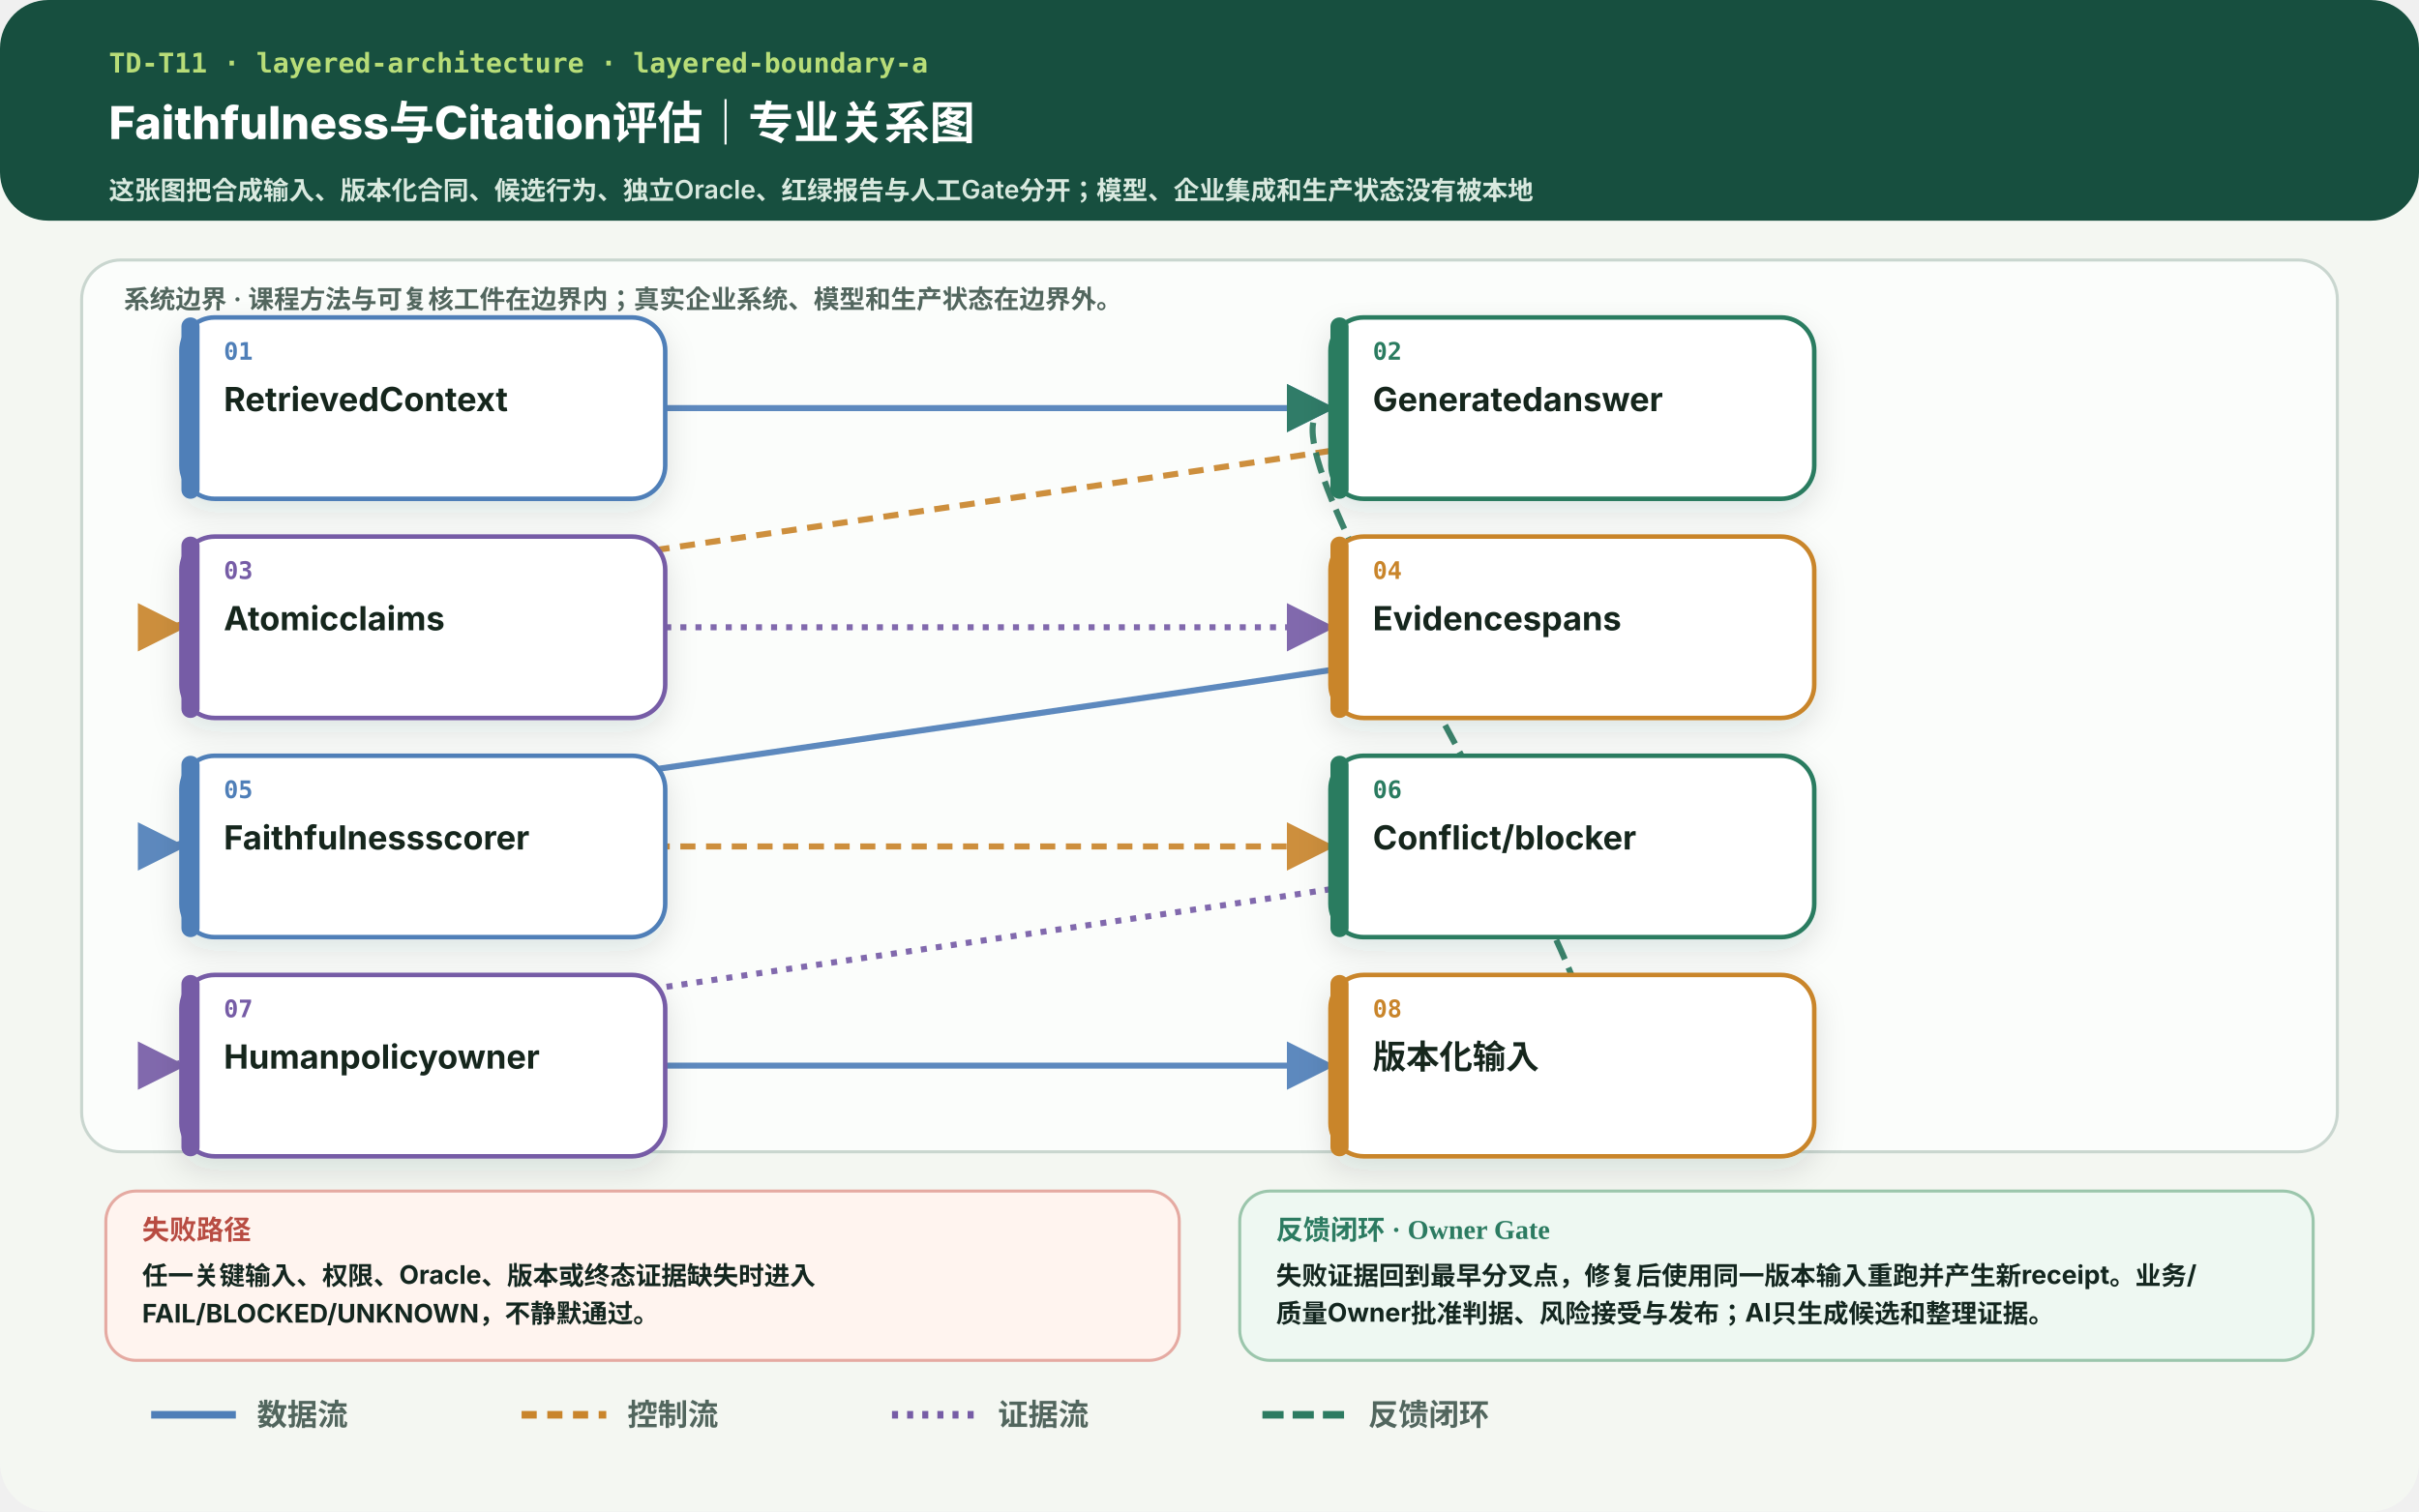
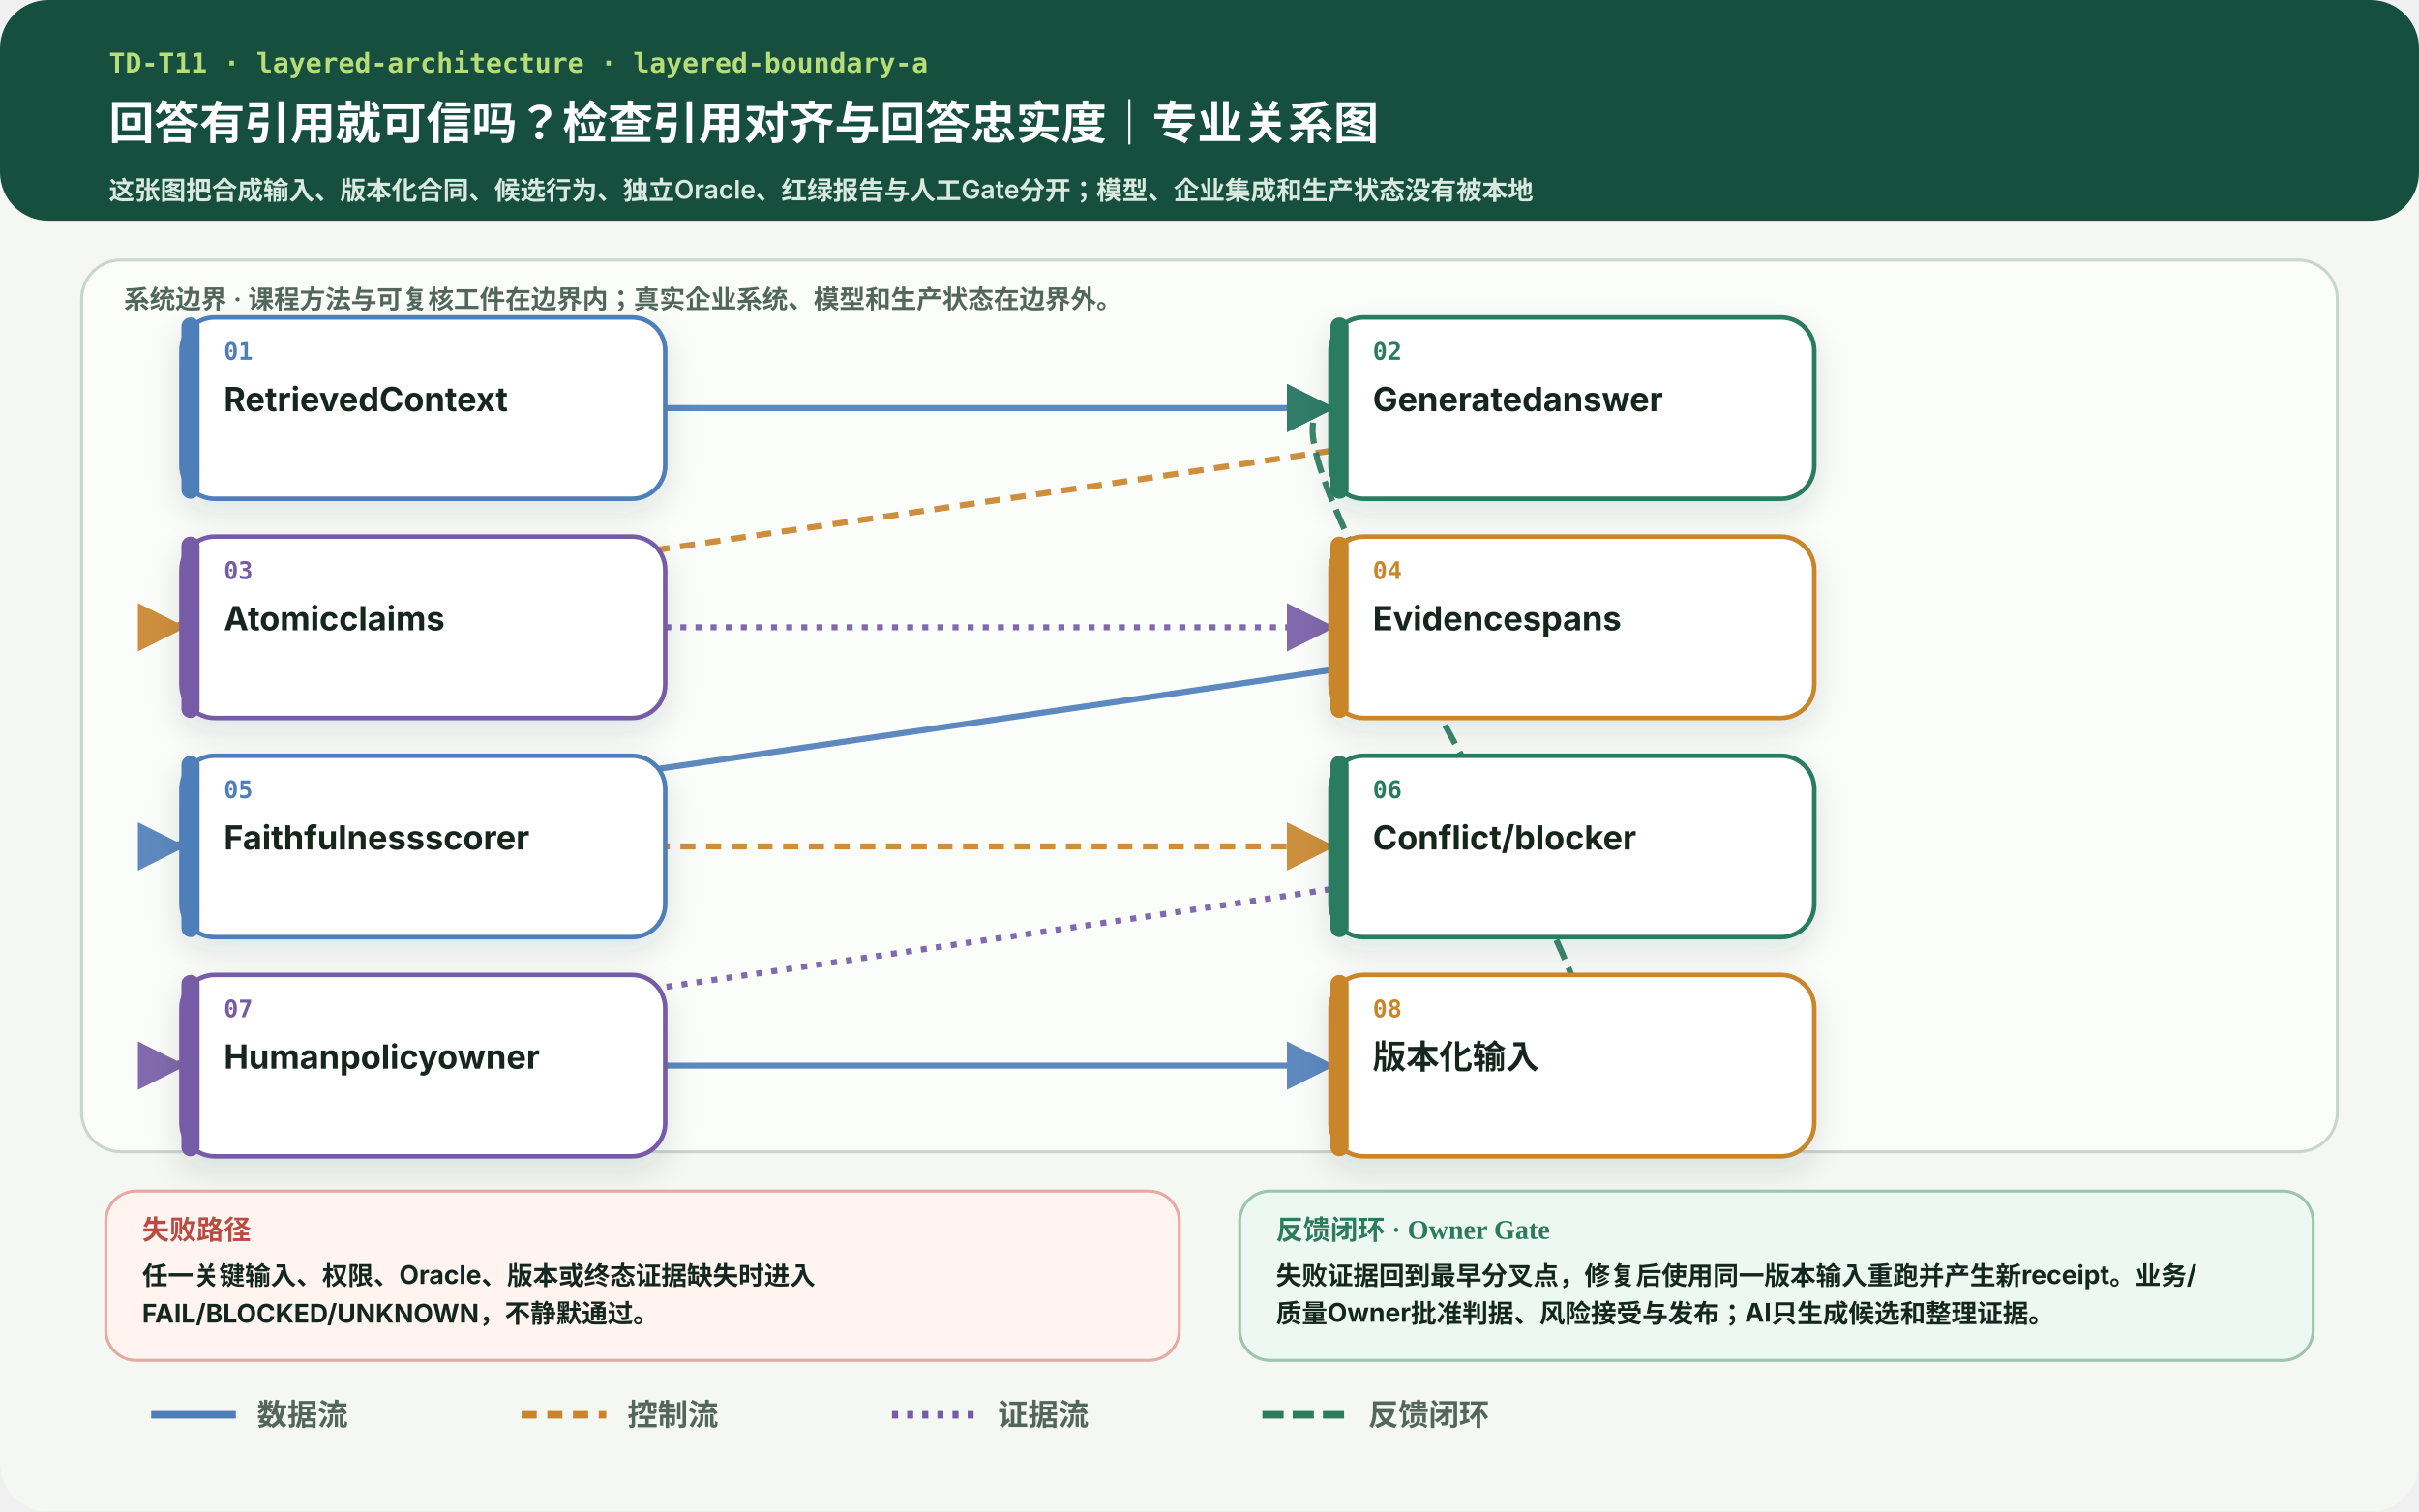
<svg xmlns="http://www.w3.org/2000/svg" role="img" aria-labelledby="title desc" viewBox="0 0 1600 1000" width="1600" height="1000">
  <defs>
    <filter id="shadow" x="-15%" y="-15%" width="130%" height="140%">
      <feDropShadow dx="0" dy="8" stdDeviation="10" flood-color="#173f32" flood-opacity="0.12" />
    </filter>
    <marker id="arrow-data" viewBox="0 0 10 10" refX="9" refY="5" markerWidth="8" markerHeight="8" orient="auto-start-reverse">
      <path d="M 0 0 L 10 5 L 0 10 z" fill="#4f7fb8" />
    </marker>
    <marker id="arrow-control" viewBox="0 0 10 10" refX="9" refY="5" markerWidth="8" markerHeight="8" orient="auto-start-reverse">
      <path d="M 0 0 L 10 5 L 0 10 z" fill="#c9852c" />
    </marker>
    <marker id="arrow-evidence" viewBox="0 0 10 10" refX="9" refY="5" markerWidth="8" markerHeight="8" orient="auto-start-reverse">
      <path d="M 0 0 L 10 5 L 0 10 z" fill="#765ca6" />
    </marker>
    <marker id="arrow-feedback" viewBox="0 0 10 10" refX="9" refY="5" markerWidth="8" markerHeight="8" orient="auto-start-reverse">
      <path d="M 0 0 L 10 5 L 0 10 z" fill="#2c7b61" />
    </marker>
  </defs>
  <rect width="1600" height="1000" rx="32" fill="#f4f7f2" />
  <rect x="0" y="0" width="1600" height="146" rx="32" fill="#174f3f" />
  <text x="72" y="48" font-family="ui-monospace,SFMono-Regular,Menlo,monospace" font-size="18" font-weight="800" fill="#b8dd78">TD-T11 · layered-architecture · layered-boundary-a</text>
-   <text x="72" y="92" text-anchor="start" font-family="-apple-system,BlinkMacSystemFont,'Segoe UI','PingFang SC',sans-serif" font-size="30" font-weight="800" fill="#ffffff">Faithfulness与Citation评估｜专业关系图</text>
+   <text x="72" y="92" text-anchor="start" font-family="-apple-system,BlinkMacSystemFont,'Segoe UI','PingFang SC',sans-serif" font-size="30" font-weight="800" fill="#ffffff">回答有引用就可信吗？检查引用对齐与回答忠实度｜专业关系图</text>
  <text x="72" y="132" text-anchor="start" font-family="-apple-system,BlinkMacSystemFont,'Segoe UI','PingFang SC',sans-serif" font-size="17" font-weight="600" fill="#d9e9df">这张图把合成输入、版本化合同、候选行为、独立Oracle、红绿报告与人工Gate分开；模型、企业集成和生产状态没有被本地</text>
  <rect x="54" y="172" width="1492" height="590" rx="26" fill="#fbfdfb" stroke="#c9d6cf" stroke-width="2" />
  <text x="82" y="204" font-size="17" font-weight="800" fill="#52665e">系统边界 · 课程方法与可复核工件在边界内；真实企业系统、模型和生产状态在边界外。</text>
  <path d="M 280 270 C 355 270, 805 270, 880 270" fill="none" stroke="#4f7fb8" stroke-width="4" stroke-dasharray="" marker-end="url(#arrow-data)" opacity="0.92" />
  <path d="M 1040 270 C 1115 270, 45 415, 120 415" fill="none" stroke="#c9852c" stroke-width="4" stroke-dasharray="10 7" marker-end="url(#arrow-control)" opacity="0.92" />
  <path d="M 280 415 C 355 415, 805 415, 880 415" fill="none" stroke="#765ca6" stroke-width="4" stroke-dasharray="4 6" marker-end="url(#arrow-evidence)" opacity="0.92" />
  <path d="M 1040 415 C 1115 415, 45 560, 120 560" fill="none" stroke="#4f7fb8" stroke-width="4" stroke-dasharray="" marker-end="url(#arrow-data)" opacity="0.92" />
  <path d="M 280 560 C 355 560, 805 560, 880 560" fill="none" stroke="#c9852c" stroke-width="4" stroke-dasharray="10 7" marker-end="url(#arrow-control)" opacity="0.92" />
  <path d="M 1040 560 C 1115 560, 45 705, 120 705" fill="none" stroke="#765ca6" stroke-width="4" stroke-dasharray="4 6" marker-end="url(#arrow-evidence)" opacity="0.92" />
  <path d="M 280 705 C 355 705, 805 705, 880 705" fill="none" stroke="#4f7fb8" stroke-width="4" stroke-dasharray="" marker-end="url(#arrow-data)" opacity="0.92" />
  <path d="M 1040 705 C 1115 705, 805 270, 880 270" fill="none" stroke="#2c7b61" stroke-width="4" stroke-dasharray="14 6" marker-end="url(#arrow-feedback)" opacity="0.92" />
  <g filter="url(#shadow)">
    <rect x="120" y="210" width="320" height="120" rx="22" fill="#ffffff" stroke="#4f7fb8" stroke-width="3" />
    <rect x="120" y="210" width="12" height="120" rx="6" fill="#4f7fb8" />
    <text x="148" y="238" font-family="ui-monospace,SFMono-Regular,Menlo,monospace" font-size="16" font-weight="800" fill="#4f7fb8">01</text>
    <text x="148" y="272" text-anchor="start" font-family="-apple-system,BlinkMacSystemFont,'Segoe UI','PingFang SC',sans-serif" font-size="22" font-weight="700" fill="#13261f">RetrievedContext</text>
  </g>
  <g filter="url(#shadow)">
    <rect x="880" y="210" width="320" height="120" rx="22" fill="#ffffff" stroke="#2c7b61" stroke-width="3" />
    <rect x="880" y="210" width="12" height="120" rx="6" fill="#2c7b61" />
    <text x="908" y="238" font-family="ui-monospace,SFMono-Regular,Menlo,monospace" font-size="16" font-weight="800" fill="#2c7b61">02</text>
    <text x="908" y="272" text-anchor="start" font-family="-apple-system,BlinkMacSystemFont,'Segoe UI','PingFang SC',sans-serif" font-size="22" font-weight="700" fill="#13261f">Generatedanswer</text>
  </g>
  <g filter="url(#shadow)">
    <rect x="120" y="355" width="320" height="120" rx="22" fill="#ffffff" stroke="#765ca6" stroke-width="3" />
    <rect x="120" y="355" width="12" height="120" rx="6" fill="#765ca6" />
    <text x="148" y="383" font-family="ui-monospace,SFMono-Regular,Menlo,monospace" font-size="16" font-weight="800" fill="#765ca6">03</text>
    <text x="148" y="417" text-anchor="start" font-family="-apple-system,BlinkMacSystemFont,'Segoe UI','PingFang SC',sans-serif" font-size="22" font-weight="700" fill="#13261f">Atomicclaims</text>
  </g>
  <g filter="url(#shadow)">
    <rect x="880" y="355" width="320" height="120" rx="22" fill="#ffffff" stroke="#c9852c" stroke-width="3" />
    <rect x="880" y="355" width="12" height="120" rx="6" fill="#c9852c" />
    <text x="908" y="383" font-family="ui-monospace,SFMono-Regular,Menlo,monospace" font-size="16" font-weight="800" fill="#c9852c">04</text>
    <text x="908" y="417" text-anchor="start" font-family="-apple-system,BlinkMacSystemFont,'Segoe UI','PingFang SC',sans-serif" font-size="22" font-weight="700" fill="#13261f">Evidencespans</text>
  </g>
  <g filter="url(#shadow)">
    <rect x="120" y="500" width="320" height="120" rx="22" fill="#ffffff" stroke="#4f7fb8" stroke-width="3" />
    <rect x="120" y="500" width="12" height="120" rx="6" fill="#4f7fb8" />
    <text x="148" y="528" font-family="ui-monospace,SFMono-Regular,Menlo,monospace" font-size="16" font-weight="800" fill="#4f7fb8">05</text>
    <text x="148" y="562" text-anchor="start" font-family="-apple-system,BlinkMacSystemFont,'Segoe UI','PingFang SC',sans-serif" font-size="22" font-weight="700" fill="#13261f">Faithfulnessscorer</text>
  </g>
  <g filter="url(#shadow)">
    <rect x="880" y="500" width="320" height="120" rx="22" fill="#ffffff" stroke="#2c7b61" stroke-width="3" />
    <rect x="880" y="500" width="12" height="120" rx="6" fill="#2c7b61" />
    <text x="908" y="528" font-family="ui-monospace,SFMono-Regular,Menlo,monospace" font-size="16" font-weight="800" fill="#2c7b61">06</text>
    <text x="908" y="562" text-anchor="start" font-family="-apple-system,BlinkMacSystemFont,'Segoe UI','PingFang SC',sans-serif" font-size="22" font-weight="700" fill="#13261f">Conflict/blocker</text>
  </g>
  <g filter="url(#shadow)">
    <rect x="120" y="645" width="320" height="120" rx="22" fill="#ffffff" stroke="#765ca6" stroke-width="3" />
    <rect x="120" y="645" width="12" height="120" rx="6" fill="#765ca6" />
    <text x="148" y="673" font-family="ui-monospace,SFMono-Regular,Menlo,monospace" font-size="16" font-weight="800" fill="#765ca6">07</text>
    <text x="148" y="707" text-anchor="start" font-family="-apple-system,BlinkMacSystemFont,'Segoe UI','PingFang SC',sans-serif" font-size="22" font-weight="700" fill="#13261f">Humanpolicyowner</text>
  </g>
  <g filter="url(#shadow)">
    <rect x="880" y="645" width="320" height="120" rx="22" fill="#ffffff" stroke="#c9852c" stroke-width="3" />
    <rect x="880" y="645" width="12" height="120" rx="6" fill="#c9852c" />
    <text x="908" y="673" font-family="ui-monospace,SFMono-Regular,Menlo,monospace" font-size="16" font-weight="800" fill="#c9852c">08</text>
    <text x="908" y="707" text-anchor="start" font-family="-apple-system,BlinkMacSystemFont,'Segoe UI','PingFang SC',sans-serif" font-size="22" font-weight="700" fill="#13261f">版本化输入</text>
  </g>
  <g transform="translate(70 788)">
    <rect width="710" height="112" rx="20" fill="#fff4ef" stroke="#e5aaa2" stroke-width="2" />
    <text x="24" y="32" font-size="18" font-weight="900" fill="#b84c42">失败路径</text>
    <text x="24" y="62" text-anchor="start" font-family="-apple-system,BlinkMacSystemFont,'Segoe UI','PingFang SC',sans-serif" font-size="17" font-weight="650" fill="#13261f">任一关键输入、权限、Oracle、版本或终态证据缺失时进入</text>
    <text x="24" y="87" text-anchor="start" font-family="-apple-system,BlinkMacSystemFont,'Segoe UI','PingFang SC',sans-serif" font-size="17" font-weight="650" fill="#13261f">FAIL/BLOCKED/UNKNOWN，不静默通过。</text>
  </g>
  <g transform="translate(820 788)">
    <rect width="710" height="112" rx="20" fill="#eef8f2" stroke="#9bc6ac" stroke-width="2" />
    <text x="24" y="32" font-size="18" font-weight="900" fill="#2c7b61">反馈闭环 · Owner Gate</text>
    <text x="24" y="62" text-anchor="start" font-family="-apple-system,BlinkMacSystemFont,'Segoe UI','PingFang SC',sans-serif" font-size="17" font-weight="650" fill="#13261f">失败证据回到最早分叉点，修复后使用同一版本输入重跑并产生新receipt。业务/</text>
    <text x="24" y="87" text-anchor="start" font-family="-apple-system,BlinkMacSystemFont,'Segoe UI','PingFang SC',sans-serif" font-size="17" font-weight="650" fill="#13261f">质量Owner批准判据、风险接受与发布；AI只生成候选和整理证据。</text>
  </g>
  <g transform="translate(100 936)">
    <line x1="0" y1="0" x2="56" y2="0" stroke="#4f7fb8" stroke-width="5" stroke-dasharray="" />
    <text x="70" y="7" font-size="20" font-weight="700" fill="#52665e">数据流</text>
  </g>
  <g transform="translate(345 936)">
    <line x1="0" y1="0" x2="56" y2="0" stroke="#c9852c" stroke-width="5" stroke-dasharray="10 7" />
    <text x="70" y="7" font-size="20" font-weight="700" fill="#52665e">控制流</text>
  </g>
  <g transform="translate(590 936)">
    <line x1="0" y1="0" x2="56" y2="0" stroke="#765ca6" stroke-width="5" stroke-dasharray="4 6" />
    <text x="70" y="7" font-size="20" font-weight="700" fill="#52665e">证据流</text>
  </g>
  <g transform="translate(835 936)">
    <line x1="0" y1="0" x2="56" y2="0" stroke="#2c7b61" stroke-width="5" stroke-dasharray="14 6" />
    <text x="70" y="7" font-size="20" font-weight="700" fill="#52665e">反馈闭环</text>
  </g>
</svg>
